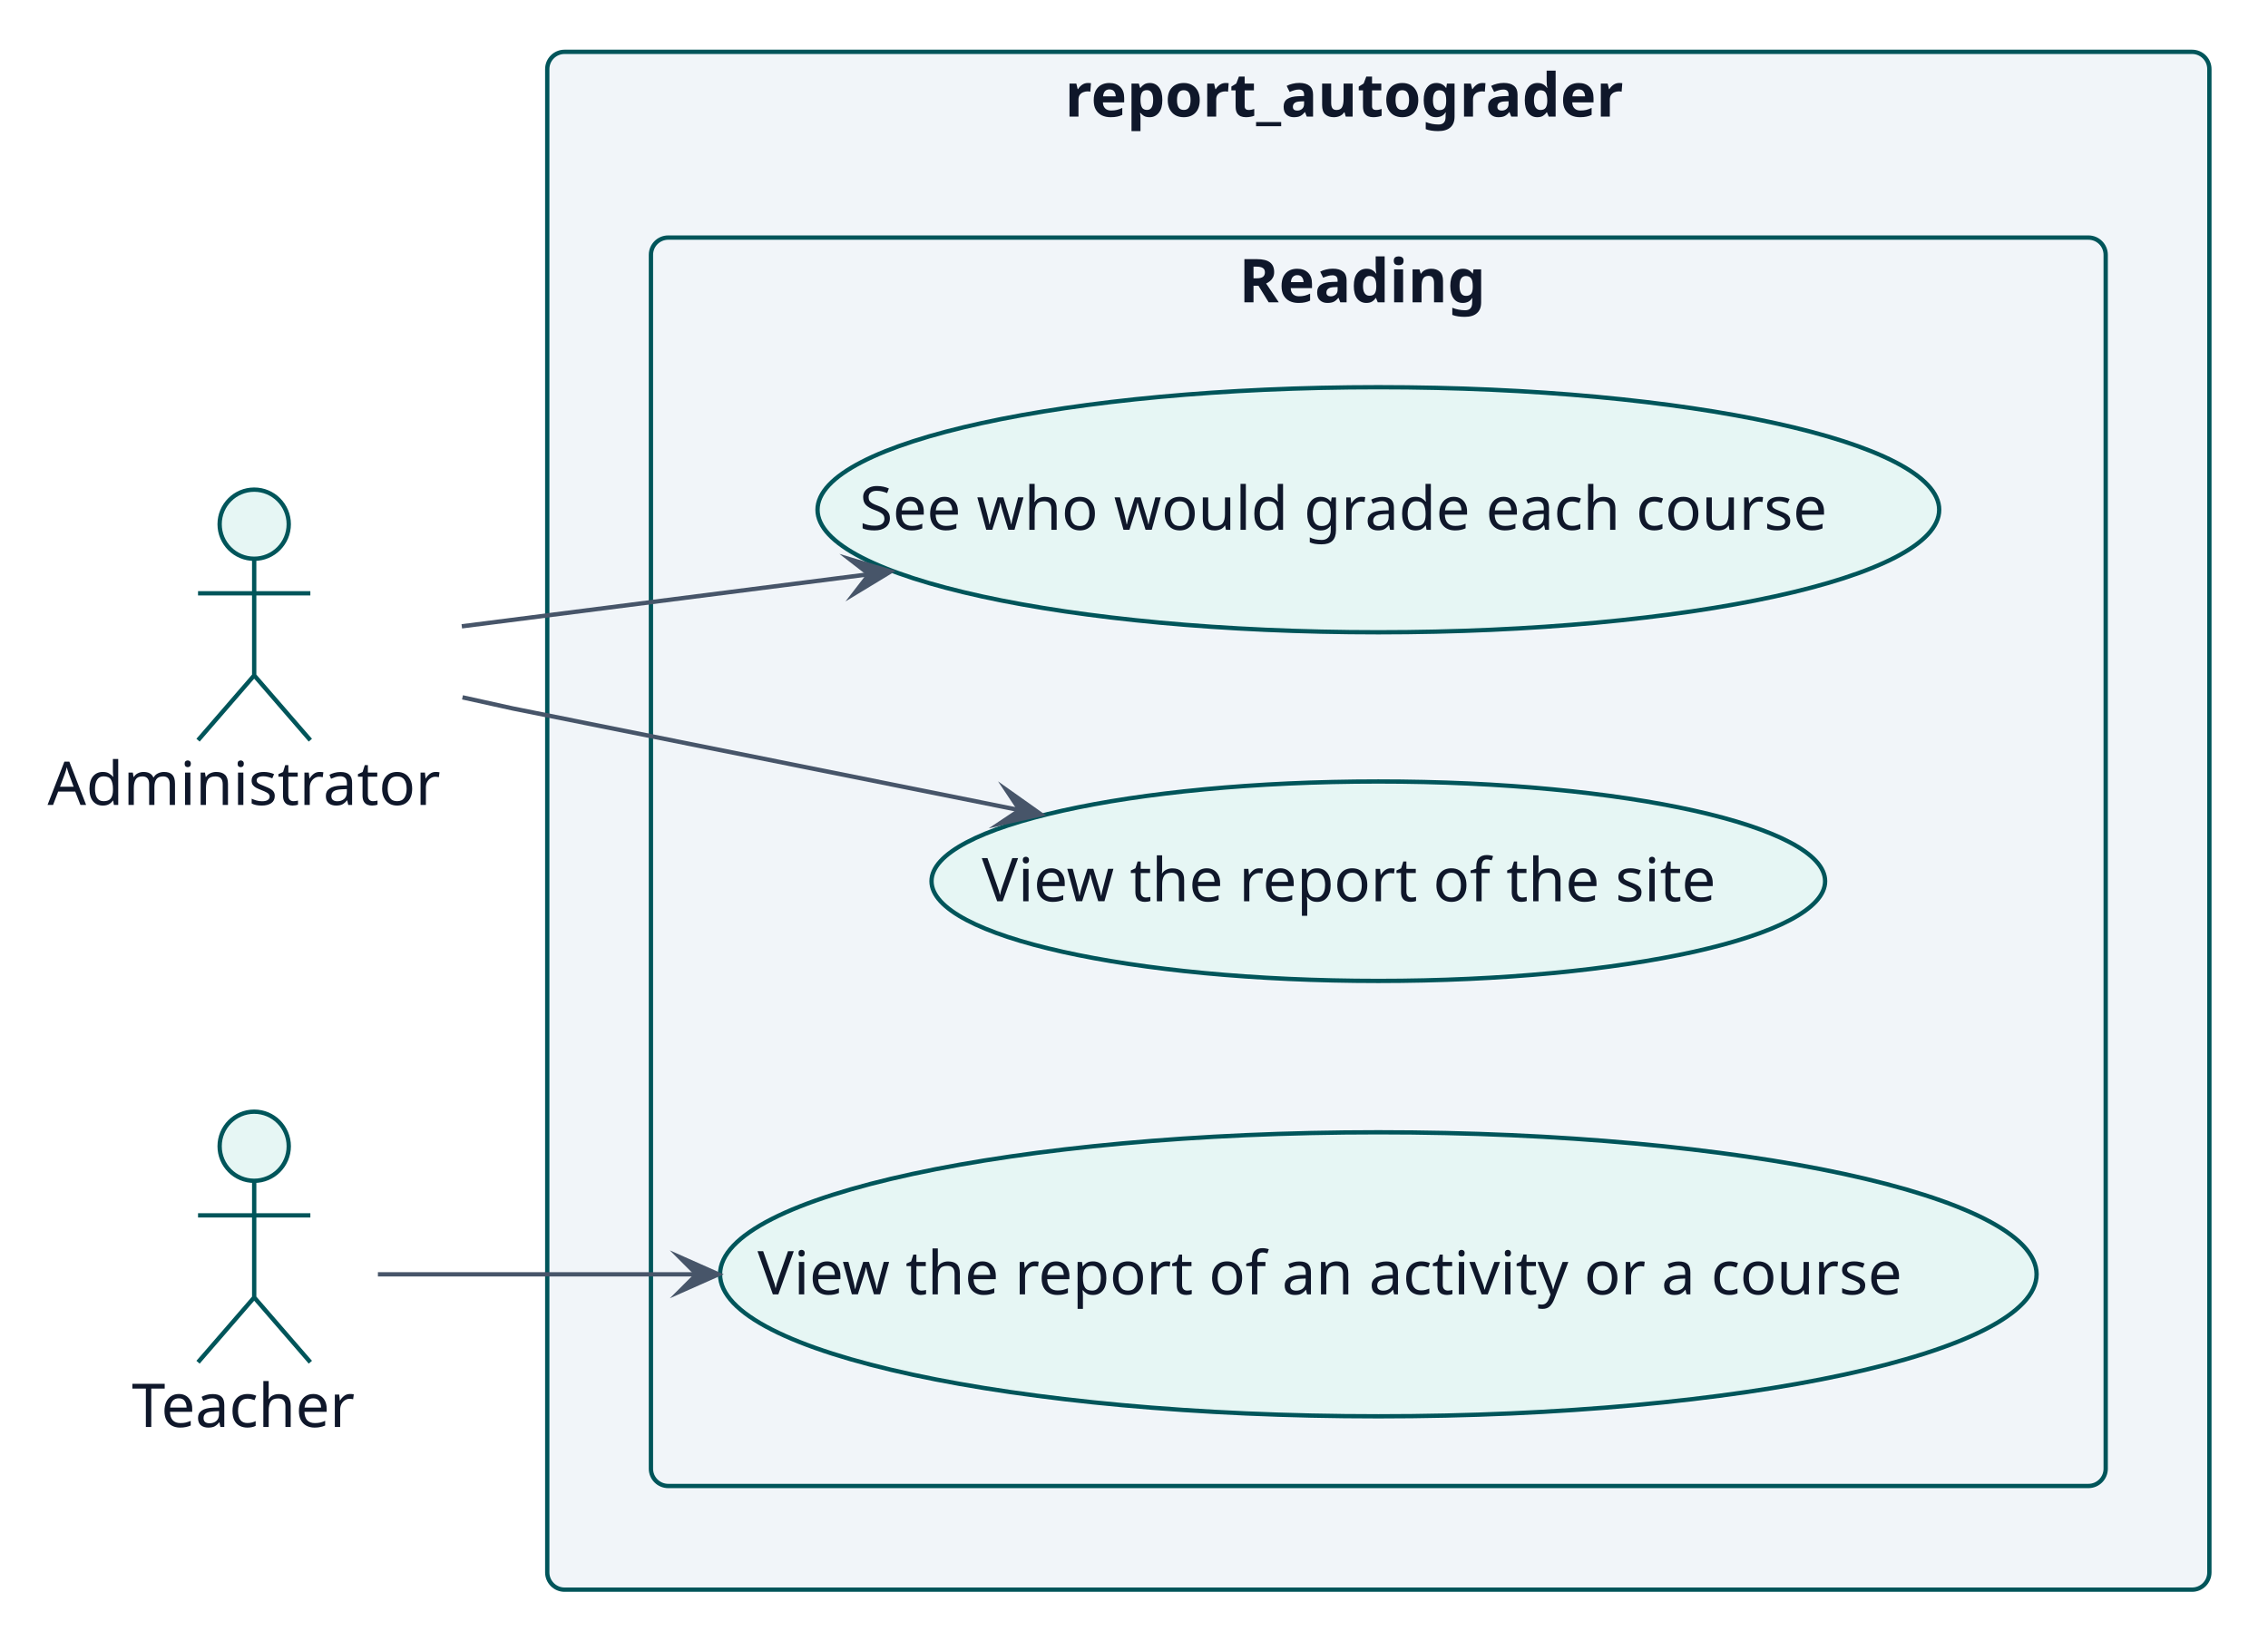
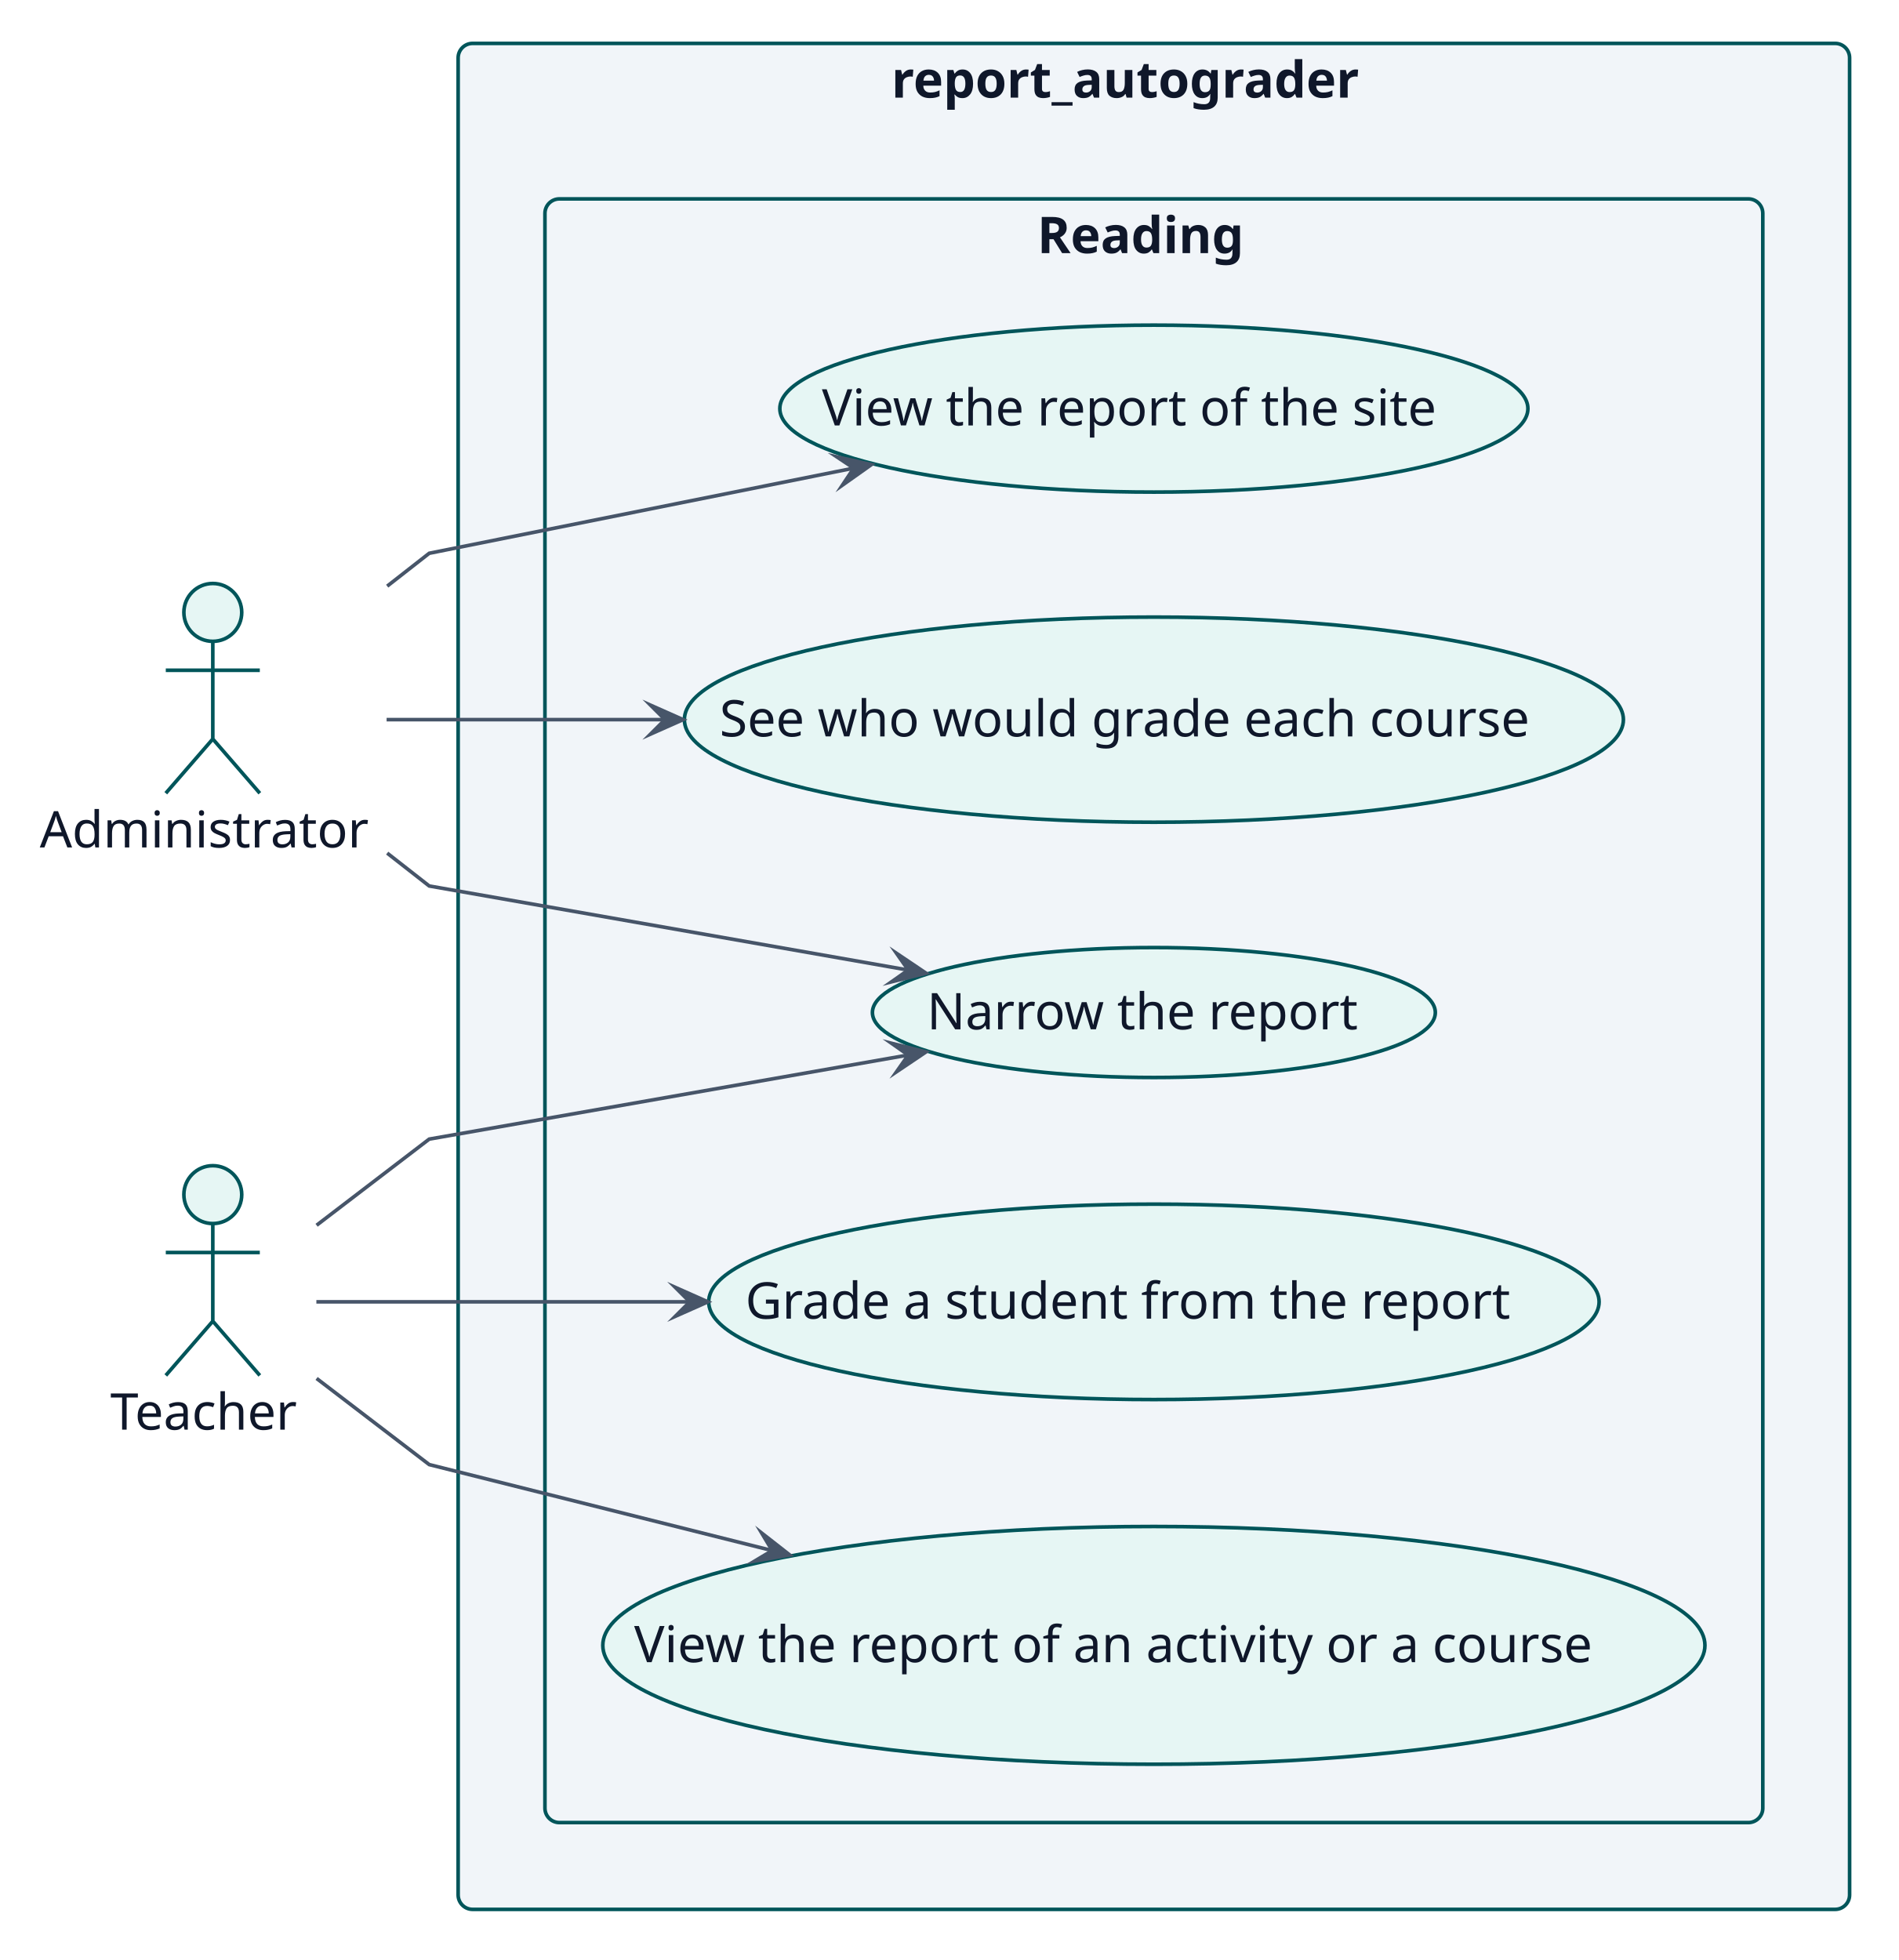
- <svg xmlns="http://www.w3.org/2000/svg" version="1.1" data-diagram-type="DESCRIPTION" style="width:525px;height:382px;background:#FFFFFF;" width="525px" height="382px" viewBox="0 0 525 382" zoomAndPan="magnify" preserveAspectRatio="none" contentStyleType="text/css">
+ <svg xmlns="http://www.w3.org/2000/svg" version="1.1" data-diagram-type="DESCRIPTION" style="width:525px;height:542px;background:#FFFFFF;" width="525px" height="542px" viewBox="0 0 525 542" zoomAndPan="magnify" preserveAspectRatio="none" contentStyleType="text/css">
  <defs />
  <g font-family="sans-serif" lengthAdjust="spacing">
    <g class="cluster" data-qualified-name="report_autograder" id="ent0003" data-source-line="112">
-       <rect x="126.68" y="12" width="384.75" height="356" fill="#F1F5F9" style="stroke:#00555A;stroke-width:1;" rx="4" ry="4" />
+       <rect x="126.68" y="12" width="384.75" height="516" fill="#F1F5F9" style="stroke:#00555A;stroke-width:1;" rx="4" ry="4" />
      <text x="246.478" y="26.995" fill="#0F172A" font-size="14" textLength="145.154" font-weight="700" font-family="IBM Plex Sans">report_autograder</text>
    </g>
    <g class="cluster" data-qualified-name="report_autograder.Reading" id="ent0004" data-source-line="113">
-       <rect x="150.68" y="55" width="336.75" height="289" fill="#F1F5F9" style="stroke:#00555A;stroke-width:1;" rx="4" ry="4" />
+       <rect x="150.68" y="55" width="336.75" height="449" fill="#F1F5F9" style="stroke:#00555A;stroke-width:1;" rx="4" ry="4" />
      <text x="286.789" y="69.995" fill="#0F172A" font-size="14" textLength="64.531" font-weight="700" font-family="IBM Plex Sans">Reading</text>
    </g>
    <g class="entity" data-qualified-name="report_autograder.Reading.UC_viewReport" id="ent0005" data-source-line="114">
-       <ellipse cx="319.056" cy="294.995" rx="152.376" ry="32.875" fill="#E6F6F4" style="stroke:#00555A;stroke-width:1;" />
-       <text x="175.344" y="299.644" fill="#0F172A" font-size="14" textLength="287.424" font-family="IBM Plex Sans">View the report of an activity or a course</text>
+       <ellipse cx="319.056" cy="454.995" rx="152.376" ry="32.875" fill="#E6F6F4" style="stroke:#00555A;stroke-width:1;" />
+       <text x="175.344" y="459.644" fill="#0F172A" font-size="14" textLength="287.424" font-family="IBM Plex Sans">View the report of an activity or a course</text>
    </g>
    <g class="entity" data-qualified-name="report_autograder.Reading.UC_viewSiteReport" id="ent0006" data-source-line="115">
-       <ellipse cx="319.055" cy="203.995" rx="103.425" ry="23.085" fill="#E6F6F4" style="stroke:#00555A;stroke-width:1;" />
-       <text x="227.266" y="208.644" fill="#0F172A" font-size="14" textLength="183.579" font-family="IBM Plex Sans">View the report of the site</text>
+       <ellipse cx="319.055" cy="112.995" rx="103.425" ry="23.085" fill="#E6F6F4" style="stroke:#00555A;stroke-width:1;" />
+       <text x="227.266" y="117.644" fill="#0F172A" font-size="14" textLength="183.579" font-family="IBM Plex Sans">View the report of the site</text>
    </g>
    <g class="entity" data-qualified-name="report_autograder.Reading.UC_viewGraders" id="ent0007" data-source-line="116">
-       <ellipse cx="319.063" cy="118.005" rx="129.823" ry="28.365" fill="#E6F6F4" style="stroke:#00555A;stroke-width:1;" />
-       <text x="198.962" y="122.653" fill="#0F172A" font-size="14" textLength="240.201" font-family="IBM Plex Sans">See who would grade each course</text>
+       <ellipse cx="319.063" cy="199.005" rx="129.823" ry="28.365" fill="#E6F6F4" style="stroke:#00555A;stroke-width:1;" />
+       <text x="198.962" y="203.653" fill="#0F172A" font-size="14" textLength="240.201" font-family="IBM Plex Sans">See who would grade each course</text>
+     </g>
+     <g class="entity" data-qualified-name="report_autograder.Reading.UC_narrowReport" id="ent0008" data-source-line="117">
+       <ellipse cx="319.055" cy="279.995" rx="77.825" ry="17.965" fill="#E6F6F4" style="stroke:#00555A;stroke-width:1;" />
+       <text x="256.295" y="284.644" fill="#0F172A" font-size="14" textLength="125.521" font-family="IBM Plex Sans">Narrow the report</text>
+     </g>
+     <g class="entity" data-qualified-name="report_autograder.Reading.UC_gradeFromReport" id="ent0009" data-source-line="118">
+       <ellipse cx="319.063" cy="360.001" rx="123.103" ry="27.021" fill="#E6F6F4" style="stroke:#00555A;stroke-width:1;" />
+       <text x="206.082" y="364.649" fill="#0F172A" font-size="14" textLength="225.962" font-family="IBM Plex Sans">Grade a student from the report</text>
    </g>
    <g class="entity" data-qualified-name="A_Administrator" id="ent0001" data-source-line="109">
-       <ellipse cx="58.841" cy="121.35" rx="8" ry="8" fill="#E6F6F4" style="stroke:#00555A;stroke-width:1;" />
-       <path d="M58.841,129.35 L58.841,156.35 M45.841,137.35 L71.841,137.35 M58.841,156.35 L45.841,171.35 M58.841,156.35 L71.841,171.35" style="stroke:#00555A;stroke-width:1;" fill="none" />
-       <text x="11" y="186.345" fill="#0F172A" font-size="14" textLength="95.683" font-family="IBM Plex Sans">Administrator</text>
+       <ellipse cx="58.841" cy="169.35" rx="8" ry="8" fill="#E6F6F4" style="stroke:#00555A;stroke-width:1;" />
+       <path d="M58.841,177.35 L58.841,204.35 M45.841,185.35 L71.841,185.35 M58.841,204.35 L45.841,219.35 M58.841,204.35 L71.841,219.35" style="stroke:#00555A;stroke-width:1;" fill="none" />
+       <text x="11" y="234.345" fill="#0F172A" font-size="14" textLength="95.683" font-family="IBM Plex Sans">Administrator</text>
    </g>
    <g class="entity" data-qualified-name="A_Teacher" id="ent0002" data-source-line="110">
-       <ellipse cx="58.842" cy="265.35" rx="8" ry="8" fill="#E6F6F4" style="stroke:#00555A;stroke-width:1;" />
-       <path d="M58.842,273.35 L58.842,300.35 M45.842,281.35 L71.842,281.35 M58.842,300.35 L45.842,315.35 M58.842,300.35 L71.842,315.35" style="stroke:#00555A;stroke-width:1;" fill="none" />
-       <text x="30.5" y="330.345" fill="#0F172A" font-size="14" textLength="56.684" font-family="IBM Plex Sans">Teacher</text>
+       <ellipse cx="58.842" cy="330.35" rx="8" ry="8" fill="#E6F6F4" style="stroke:#00555A;stroke-width:1;" />
+       <path d="M58.842,338.35 L58.842,365.35 M45.842,346.35 L71.842,346.35 M58.842,365.35 L45.842,380.35 M58.842,365.35 L71.842,380.35" style="stroke:#00555A;stroke-width:1;" fill="none" />
+       <text x="30.5" y="395.345" fill="#0F172A" font-size="14" textLength="56.684" font-family="IBM Plex Sans">Teacher</text>
    </g>
-     <g class="link" data-entity-1="ent0002" data-entity-2="ent0005" id="lnk8" data-source-line="120" data-link-type="dependency">
-       <path d="M87.48,295 C107.38,295 130.98,295 161.3,295" style="stroke:#475569;stroke-width:1;" fill="none" id="A_Teacher-to-UC_viewReport" />
-       <polygon points="166.3,295,157.3,291,161.3,295,157.3,299,166.3,295" fill="#475569" style="stroke:#475569;stroke-width:1;stroke-linejoin:miter;stroke-miterlimit:10;" />
+     <g class="link" data-entity-1="ent0002" data-entity-2="ent0005" id="lnk10" data-source-line="122" data-link-type="dependency">
+       <path d="M87.54,381.18 C102.8,392.85 118.68,405 118.68,405 C118.68,405 163.68,416.284 213.52,428.784" style="stroke:#475569;stroke-width:1;" fill="none" id="A_Teacher-to-UC_viewReport" />
+       <polygon points="218.37,430,210.613,423.931,213.52,428.784,208.667,431.69,218.37,430" fill="#475569" style="stroke:#475569;stroke-width:1;stroke-linejoin:miter;stroke-miterlimit:10;" />
    </g>
-     <g class="link" data-entity-1="ent0001" data-entity-2="ent0006" id="lnk9" data-source-line="121" data-link-type="dependency">
-       <path d="M107.06,161.43 C113.9,162.94 118.68,164 118.68,164 C118.68,164 179.968,176.297 236.068,187.547" style="stroke:#475569;stroke-width:1;" fill="none" id="A_Administrator-to-UC_viewSiteReport" />
-       <polygon points="240.97,188.53,232.932,182.838,236.068,187.547,231.359,190.682,240.97,188.53" fill="#475569" style="stroke:#475569;stroke-width:1;stroke-linejoin:miter;stroke-miterlimit:10;" />
+     <g class="link" data-entity-1="ent0001" data-entity-2="ent0006" id="lnk11" data-source-line="123" data-link-type="dependency">
+       <path d="M107.06,162.09 C113.9,156.74 118.68,153 118.68,153 C118.68,153 179.968,140.703 236.068,129.453" style="stroke:#475569;stroke-width:1;" fill="none" id="A_Administrator-to-UC_viewSiteReport" />
+       <polygon points="240.97,128.47,231.359,126.318,236.068,129.453,232.932,134.162,240.97,128.47" fill="#475569" style="stroke:#475569;stroke-width:1;stroke-linejoin:miter;stroke-miterlimit:10;" />
    </g>
-     <g class="link" data-entity-1="ent0001" data-entity-2="ent0007" id="lnk10" data-source-line="122" data-link-type="dependency">
-       <path d="M106.9,144.99 C134.76,141.43 166.36,137.383 201.21,132.933" style="stroke:#475569;stroke-width:1;" fill="none" id="A_Administrator-to-UC_viewGraders" />
-       <polygon points="206.17,132.3,196.736,129.472,201.21,132.933,197.749,137.408,206.17,132.3" fill="#475569" style="stroke:#475569;stroke-width:1;stroke-linejoin:miter;stroke-miterlimit:10;" />
+     <g class="link" data-entity-1="ent0001" data-entity-2="ent0007" id="lnk12" data-source-line="124" data-link-type="dependency">
+       <path d="M106.9,199 C130.18,199 154.53,199 183.88,199" style="stroke:#475569;stroke-width:1;" fill="none" id="A_Administrator-to-UC_viewGraders" />
+       <polygon points="188.88,199,179.88,195,183.88,199,179.88,203,188.88,199" fill="#475569" style="stroke:#475569;stroke-width:1;stroke-linejoin:miter;stroke-miterlimit:10;" />
+     </g>
+     <g class="link" data-entity-1="ent0002" data-entity-2="ent0008" id="lnk13" data-source-line="125" data-link-type="dependency">
+       <path d="M87.54,338.82 C102.8,327.15 118.68,315 118.68,315 C118.68,315 192.615,302.025 251.145,291.745" style="stroke:#475569;stroke-width:1;" fill="none" id="A_Teacher-to-UC_narrowReport" />
+       <polygon points="256.07,290.88,246.514,288.497,251.145,291.745,247.898,296.377,256.07,290.88" fill="#475569" style="stroke:#475569;stroke-width:1;stroke-linejoin:miter;stroke-miterlimit:10;" />
+     </g>
+     <g class="link" data-entity-1="ent0001" data-entity-2="ent0008" id="lnk14" data-source-line="126" data-link-type="dependency">
+       <path d="M107.06,235.91 C113.9,241.26 118.68,245 118.68,245 C118.68,245 192.615,257.975 251.145,268.255" style="stroke:#475569;stroke-width:1;" fill="none" id="A_Administrator-to-UC_narrowReport" />
+       <polygon points="256.07,269.12,247.898,263.623,251.145,268.255,246.514,271.503,256.07,269.12" fill="#475569" style="stroke:#475569;stroke-width:1;stroke-linejoin:miter;stroke-miterlimit:10;" />
+     </g>
+     <g class="link" data-entity-1="ent0002" data-entity-2="ent0009" id="lnk15" data-source-line="127" data-link-type="dependency">
+       <path d="M87.48,360 C113.76,360 150.19,360 190.73,360" style="stroke:#475569;stroke-width:1;" fill="none" id="A_Teacher-to-UC_gradeFromReport" />
+       <polygon points="195.73,360,186.73,356,190.73,360,186.73,364,195.73,360" fill="#475569" style="stroke:#475569;stroke-width:1;stroke-linejoin:miter;stroke-miterlimit:10;" />
    </g>
  </g>
</svg>
